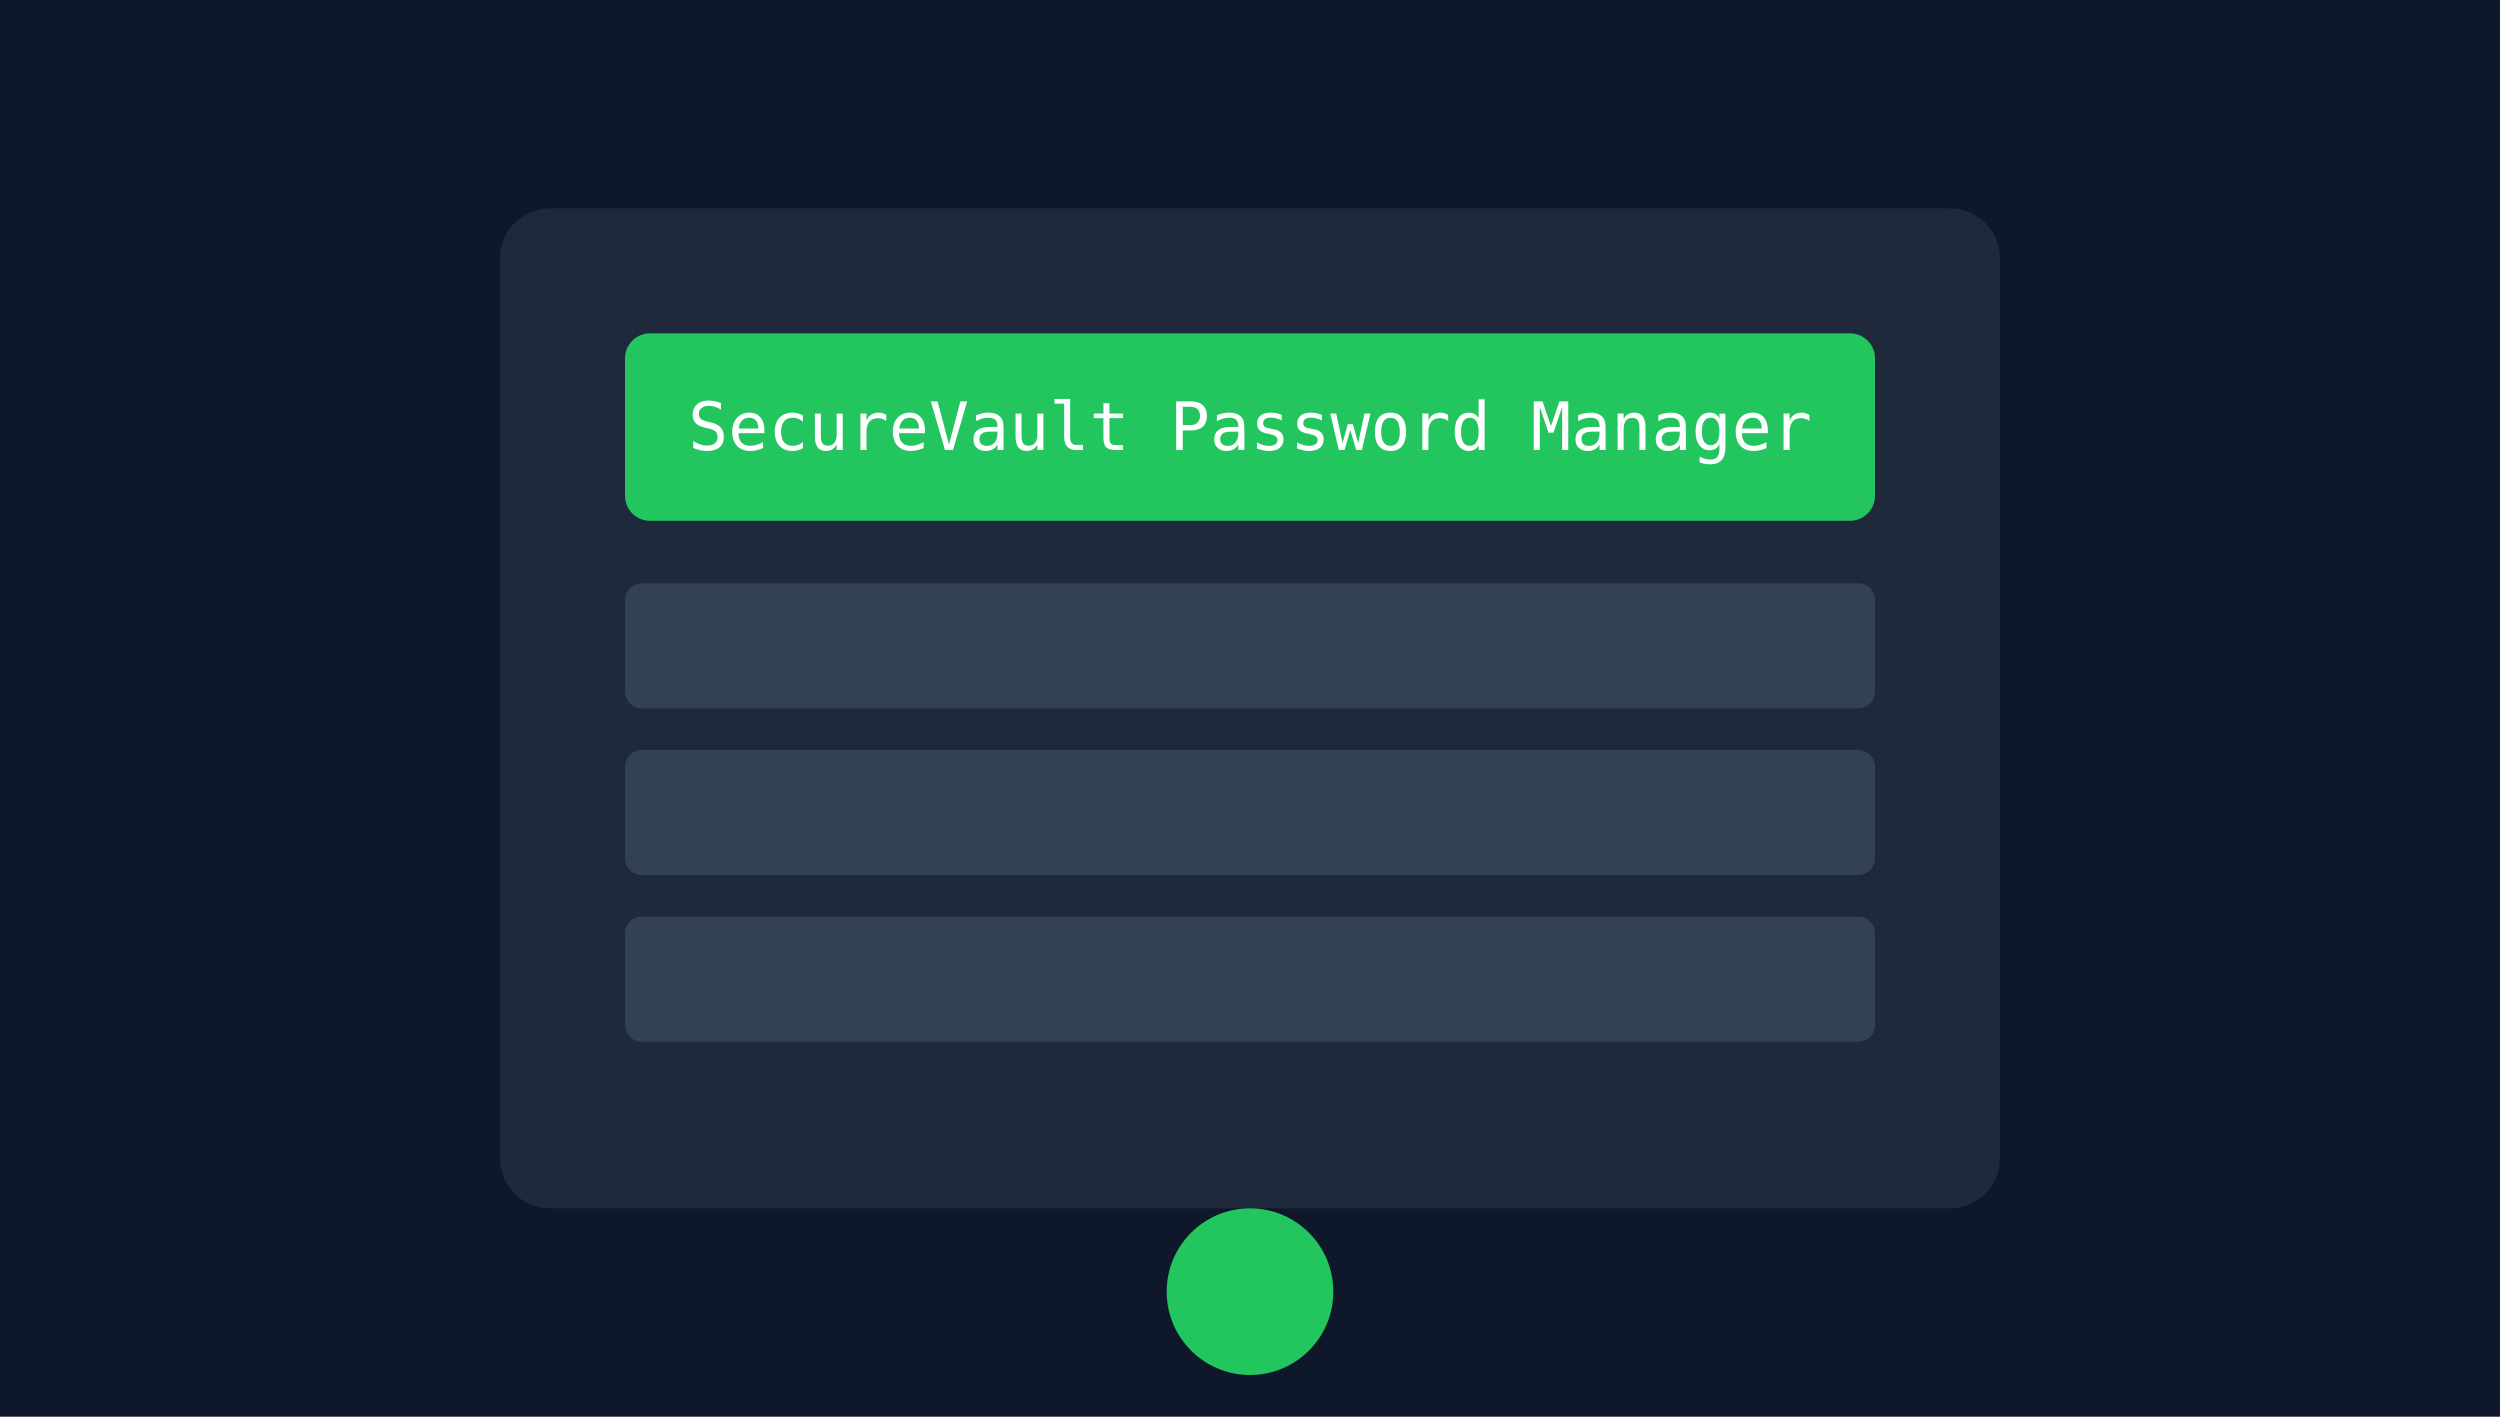
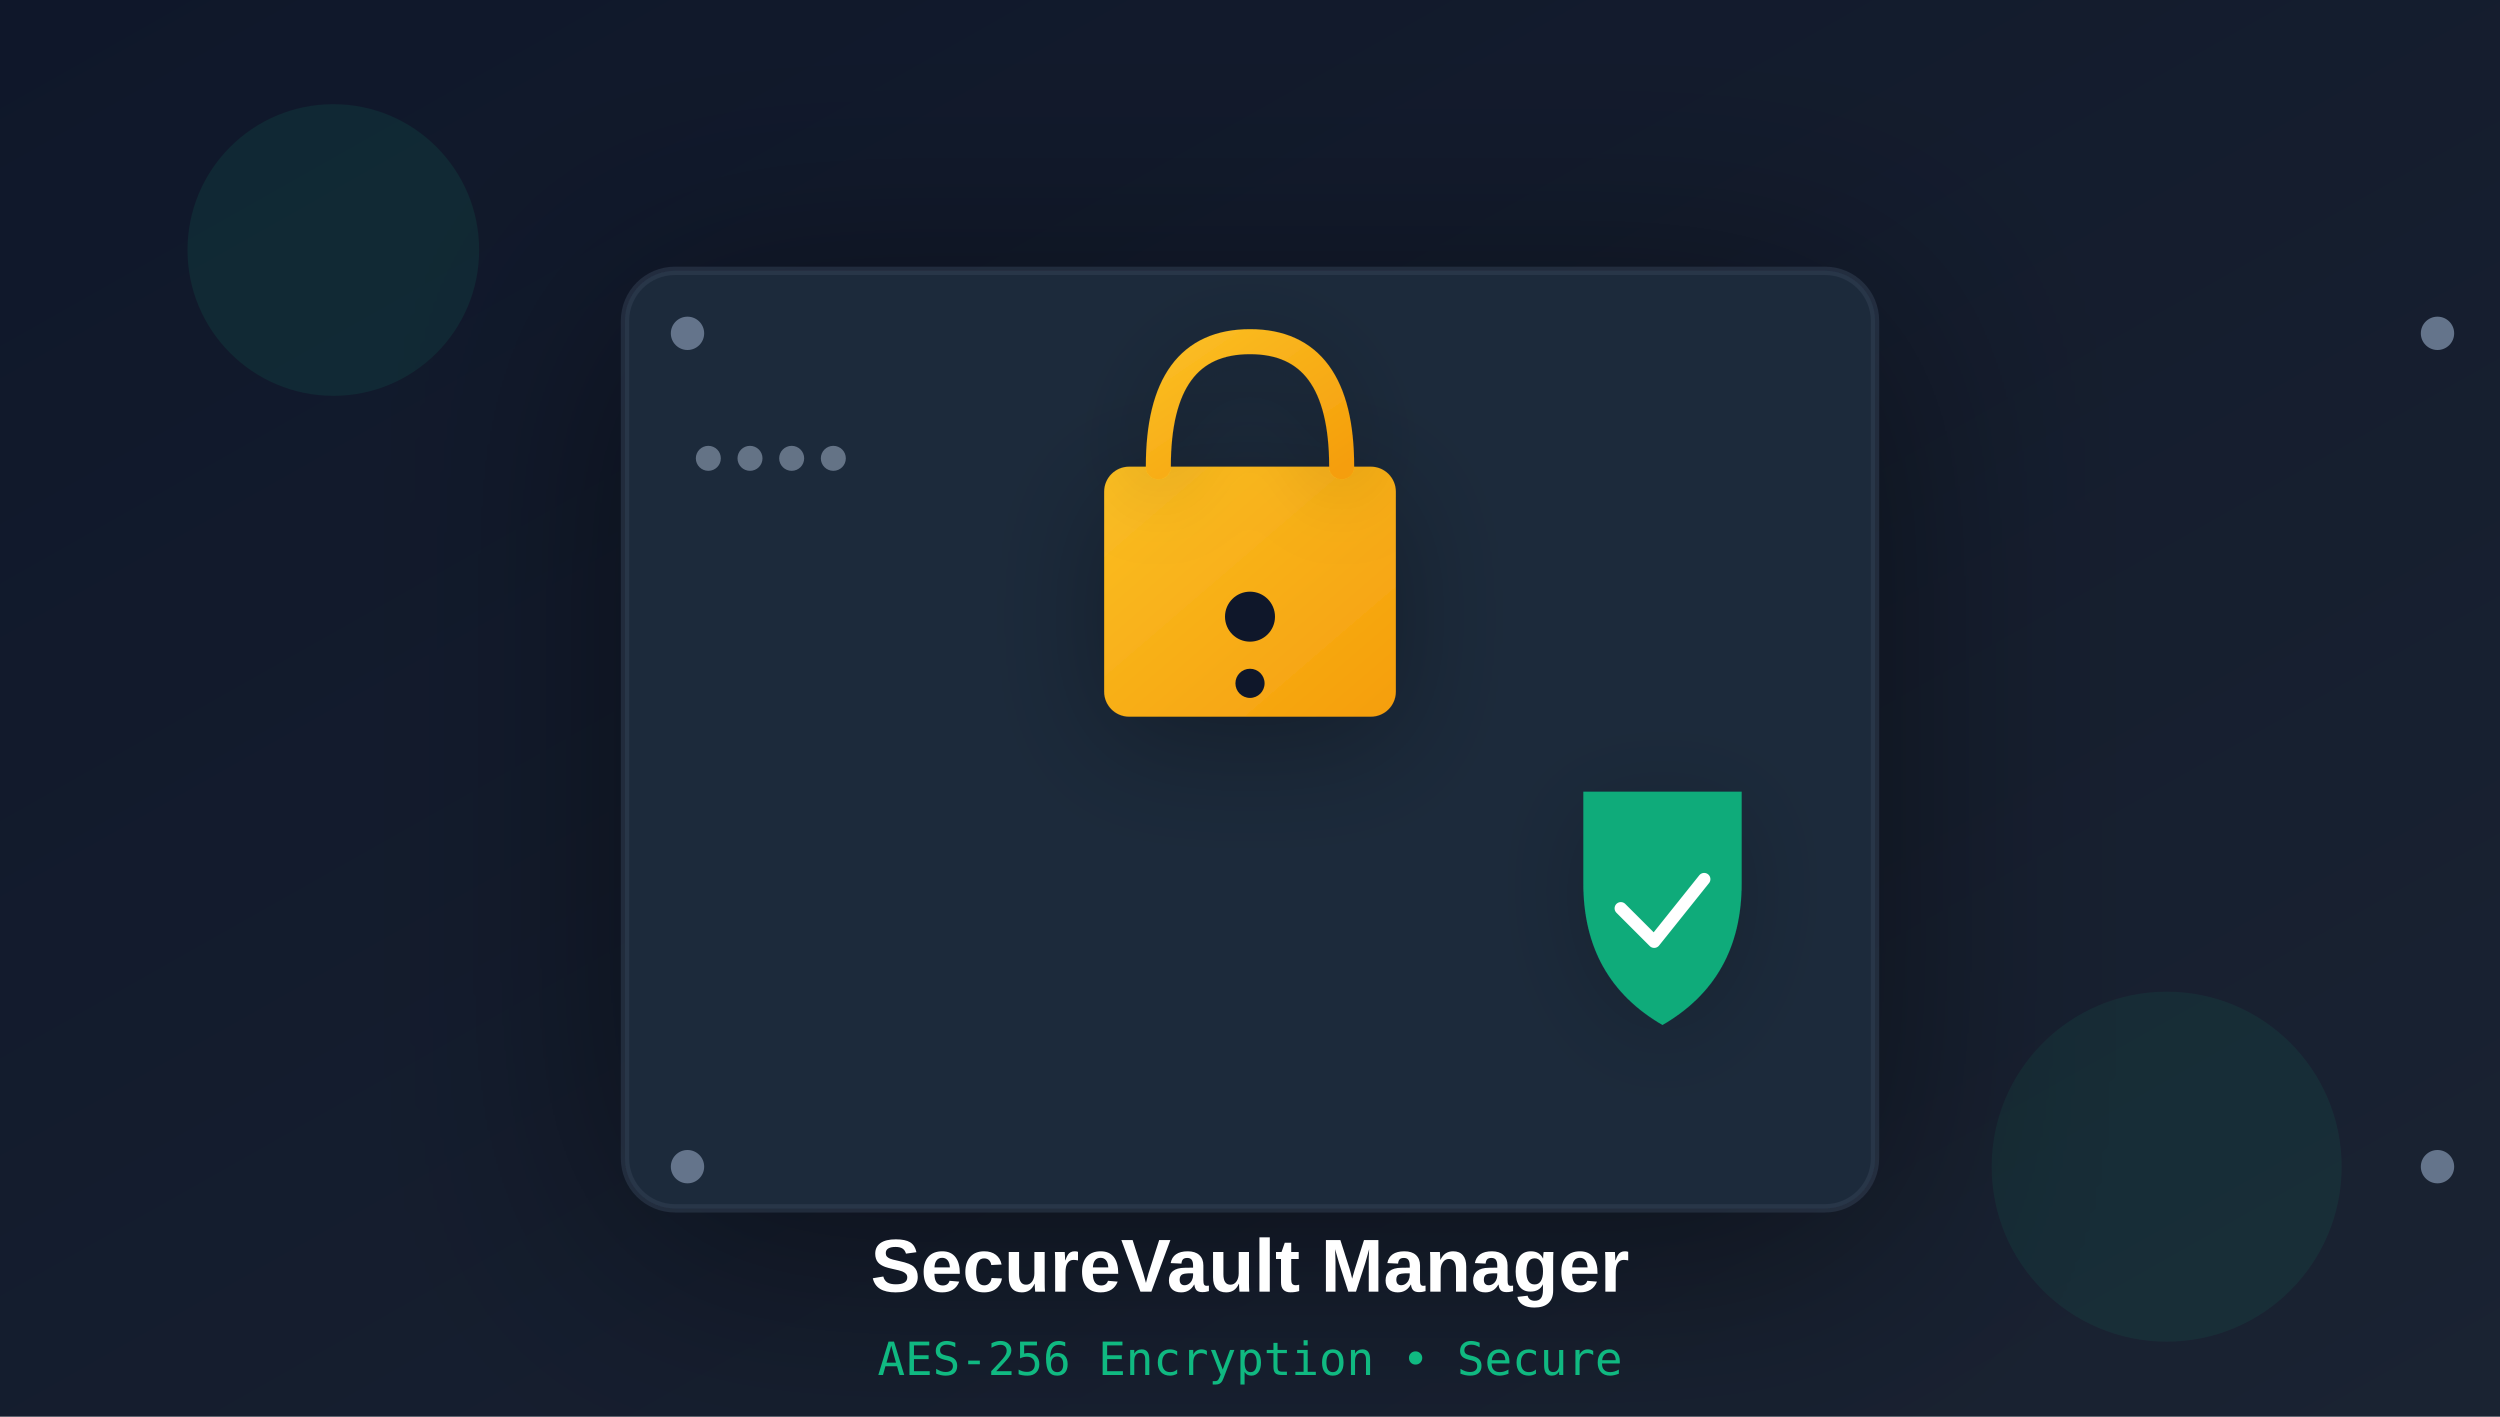
- <svg xmlns="http://www.w3.org/2000/svg" width="600" height="340" viewBox="0 0 600 340">
-   <rect fill="#0f172a" width="600" height="340" />
-   <rect fill="#1e293b" x="120" y="50" width="360" height="240" rx="12" />
-   <rect fill="#22c55e" x="150" y="80" width="300" height="45" rx="6" />
-   <rect fill="#334155" x="150" y="140" width="300" height="30" rx="4" />
-   <rect fill="#334155" x="150" y="180" width="300" height="30" rx="4" />
-   <rect fill="#334155" x="150" y="220" width="300" height="30" rx="4" />
-   <circle fill="#22c55e" cx="300" cy="310" r="20" />
-   <text fill="#fff" font-family="monospace" font-size="16" x="300" y="108" text-anchor="middle">SecureVault Password Manager</text>
+ <svg xmlns="http://www.w3.org/2000/svg" viewBox="0 0 600 340" width="600" height="340">
+   <defs>
+     <linearGradient id="vault-bg-md" x1="0%" y1="0%" x2="100%" y2="100%">
+       <stop offset="0%" style="stop-color:#0f172a;stop-opacity:1" />
+       <stop offset="100%" style="stop-color:#1a2332;stop-opacity:1" />
+     </linearGradient>
+     <linearGradient id="vault-lock-md" x1="0%" y1="0%" x2="100%" y2="100%">
+       <stop offset="0%" style="stop-color:#fbbf24;stop-opacity:1" />
+       <stop offset="100%" style="stop-color:#f59e0b;stop-opacity:1" />
+     </linearGradient>
+   </defs>
+   <rect width="600" height="340" fill="url(#vault-bg-md)" />
+   <circle cx="80" cy="60" r="35" fill="#10b981" opacity="0.1" />
+   <circle cx="520" cy="280" r="42" fill="#10b981" opacity="0.08" />
+   <rect x="150" y="65" width="300" height="225" rx="12" fill="#1e293b" filter="drop-shadow(0 8px 30px rgba(0, 0, 0, 0.5))" />
+   <rect x="150" y="65" width="300" height="225" rx="12" fill="none" stroke="#334155" stroke-width="2" opacity="0.5" />
+   <circle cx="165" cy="80" r="4" fill="#64748b" />
+   <circle cx="585" cy="80" r="4" fill="#64748b" />
+   <circle cx="165" cy="280" r="4" fill="#64748b" />
+   <circle cx="585" cy="280" r="4" fill="#64748b" />
+   <g transform="translate(300, 140)">
+     <rect x="-35" y="-28" width="70" height="60" rx="6" fill="url(#vault-lock-md)" filter="drop-shadow(0 6px 15px rgba(0, 0, 0, 0.3))" />
+     <path d="M -22 -28 Q -22 -58 0 -58 Q 22 -58 22 -28" stroke="url(#vault-lock-md)" stroke-width="6" fill="none" stroke-linecap="round" filter="drop-shadow(0 3px 10px rgba(0, 0, 0, 0.3))" />
+     <circle cx="0" cy="8" r="6" fill="#0f172a" />
+     <circle cx="0" cy="24" r="3.5" fill="#0f172a" />
+   </g>
+   <g transform="translate(380, 190)">
+     <path d="M 0 0 L 38 0 L 38 22 Q 38 45 19 56 Q 0 45 0 22 Z" fill="#10b981" opacity="0.9" filter="drop-shadow(0 4px 12px rgba(0, 0, 0, 0.2))" />
+     <path d="M 9 28 L 17 36 L 29 21" stroke="#fff" stroke-width="3" fill="none" stroke-linecap="round" stroke-linejoin="round" />
+   </g>
+   <g transform="translate(170, 110)">
+     <circle cx="0" cy="0" r="3" fill="#94a3b8" opacity="0.6" />
+     <circle cx="10" cy="0" r="3" fill="#94a3b8" opacity="0.6" />
+     <circle cx="20" cy="0" r="3" fill="#94a3b8" opacity="0.6" />
+     <circle cx="30" cy="0" r="3" fill="#94a3b8" opacity="0.6" />
+   </g>
+   <text x="300" y="310" fill="#fff" font-family="Arial, sans-serif" font-size="18" text-anchor="middle" font-weight="bold">SecureVault Manager</text>
+   <text x="300" y="330" fill="#10b981" font-family="monospace" font-size="11" text-anchor="middle">AES-256 Encryption • Secure</text>
</svg>
